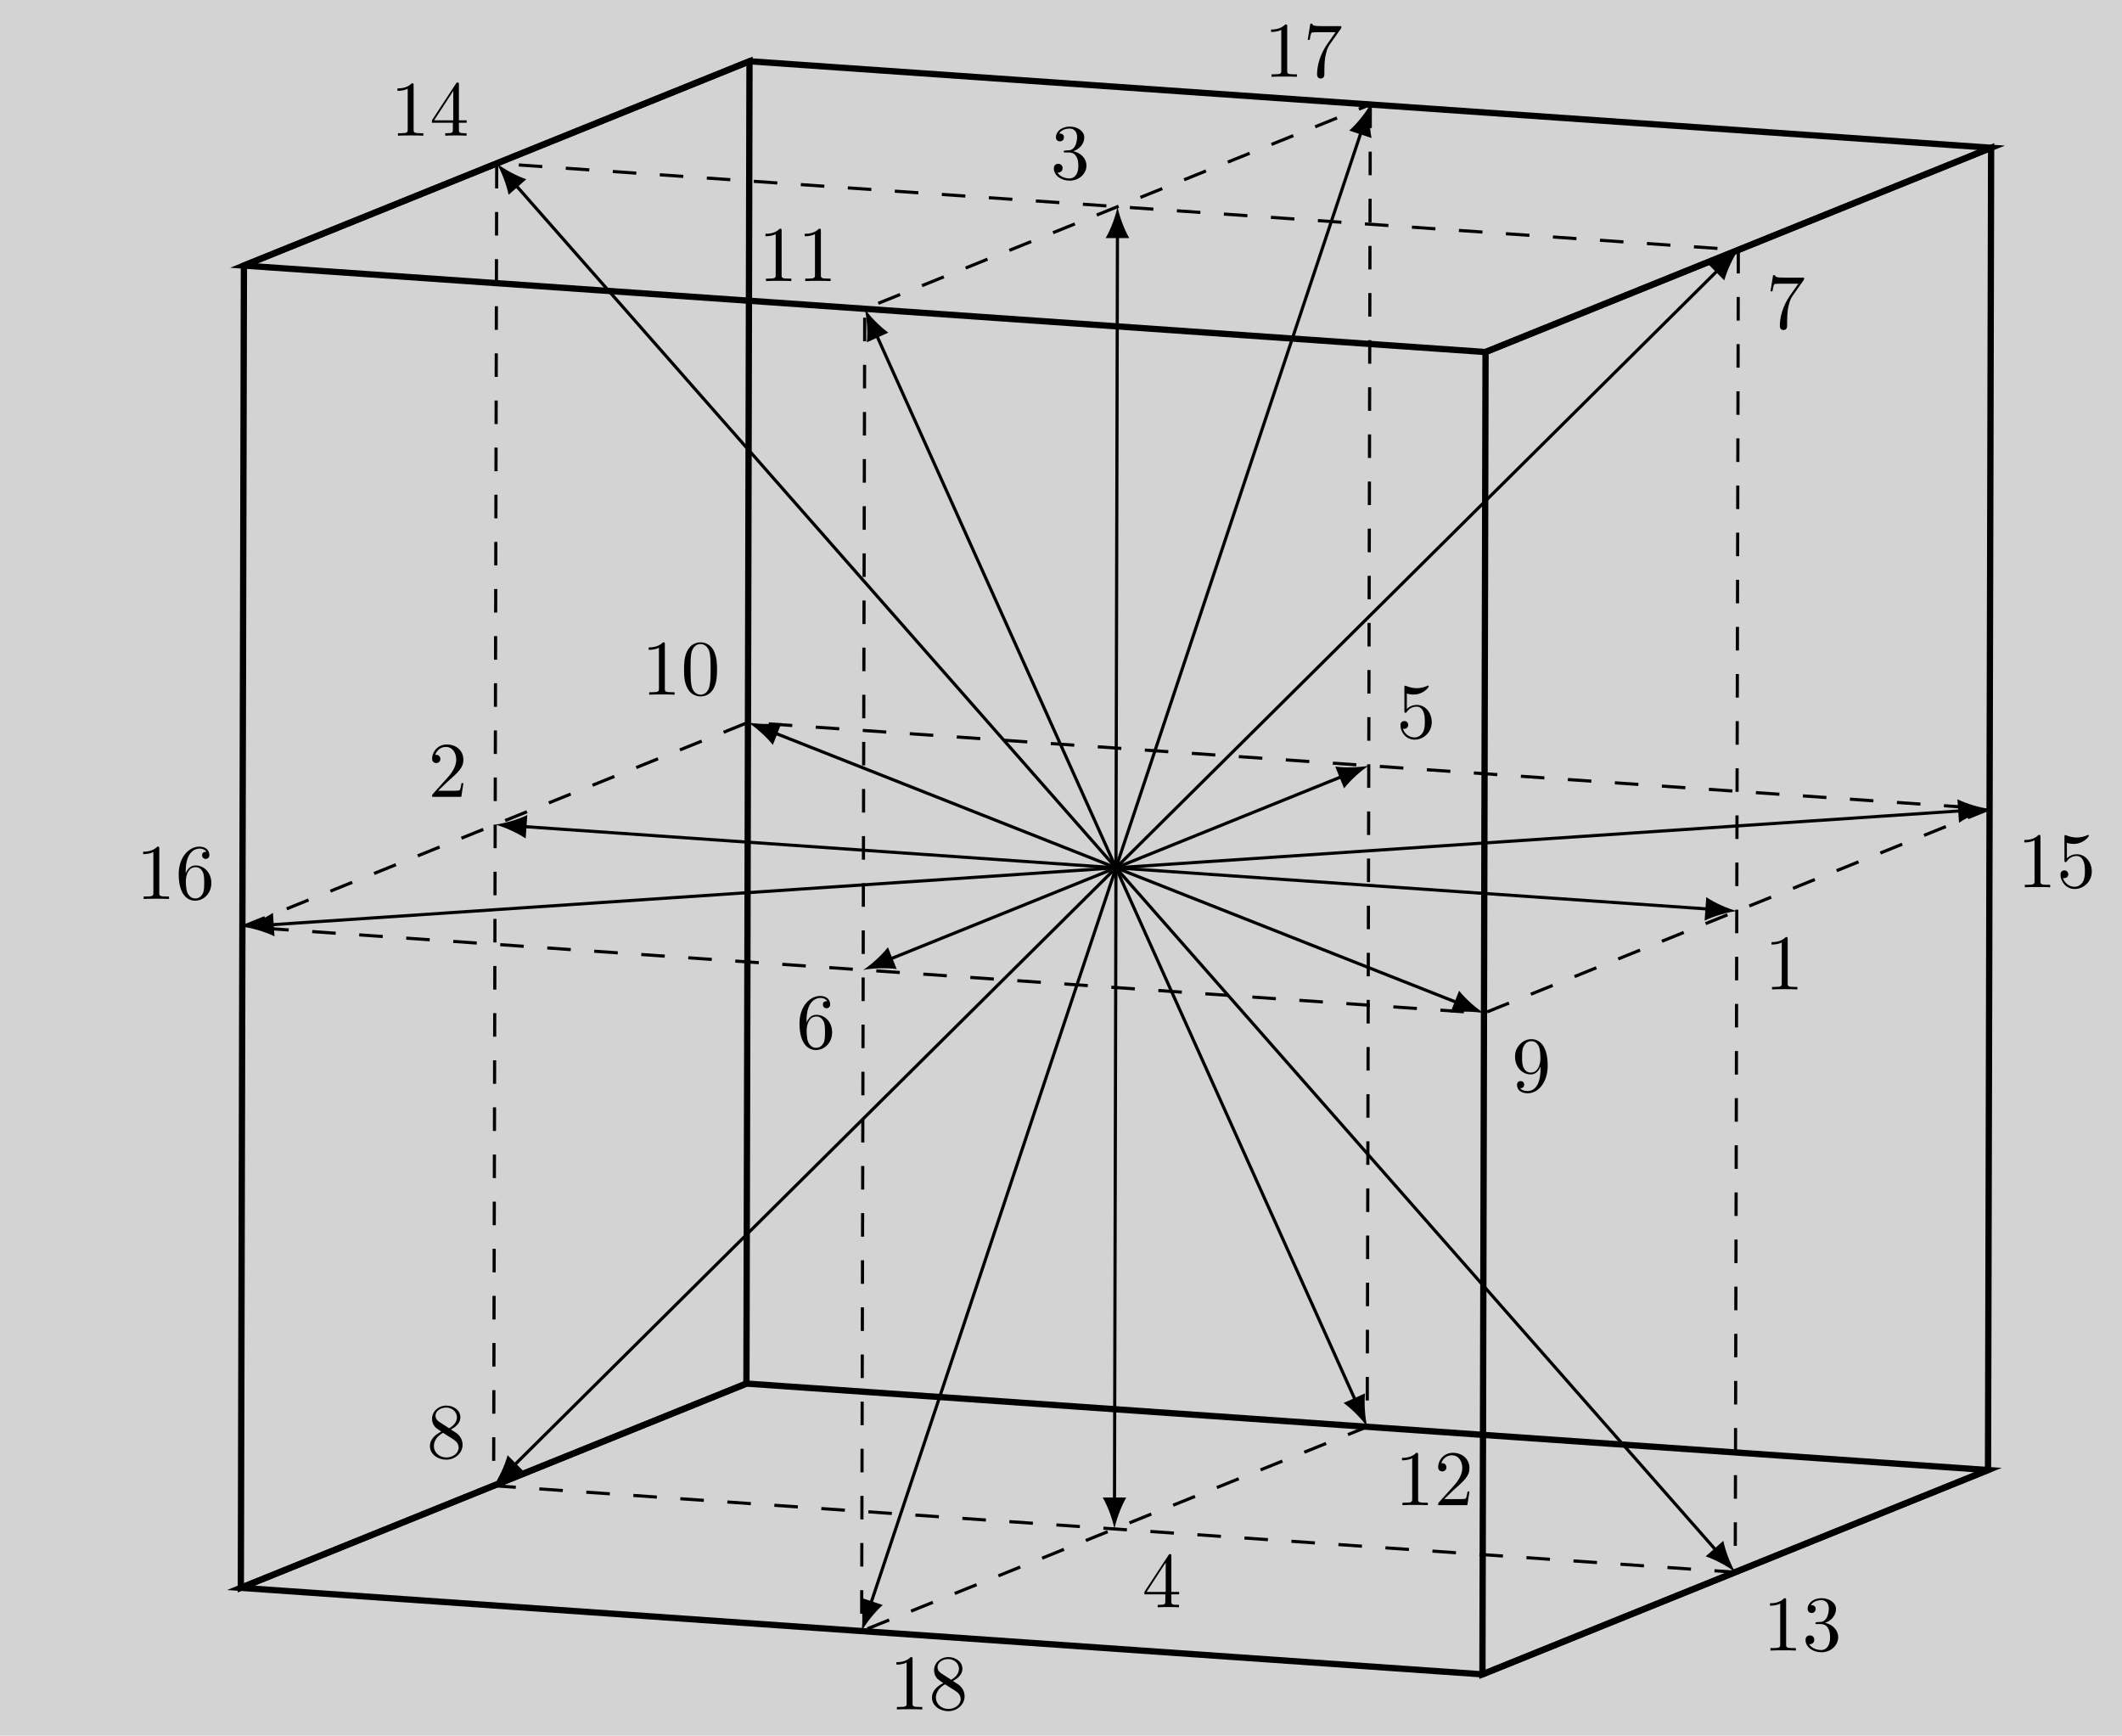
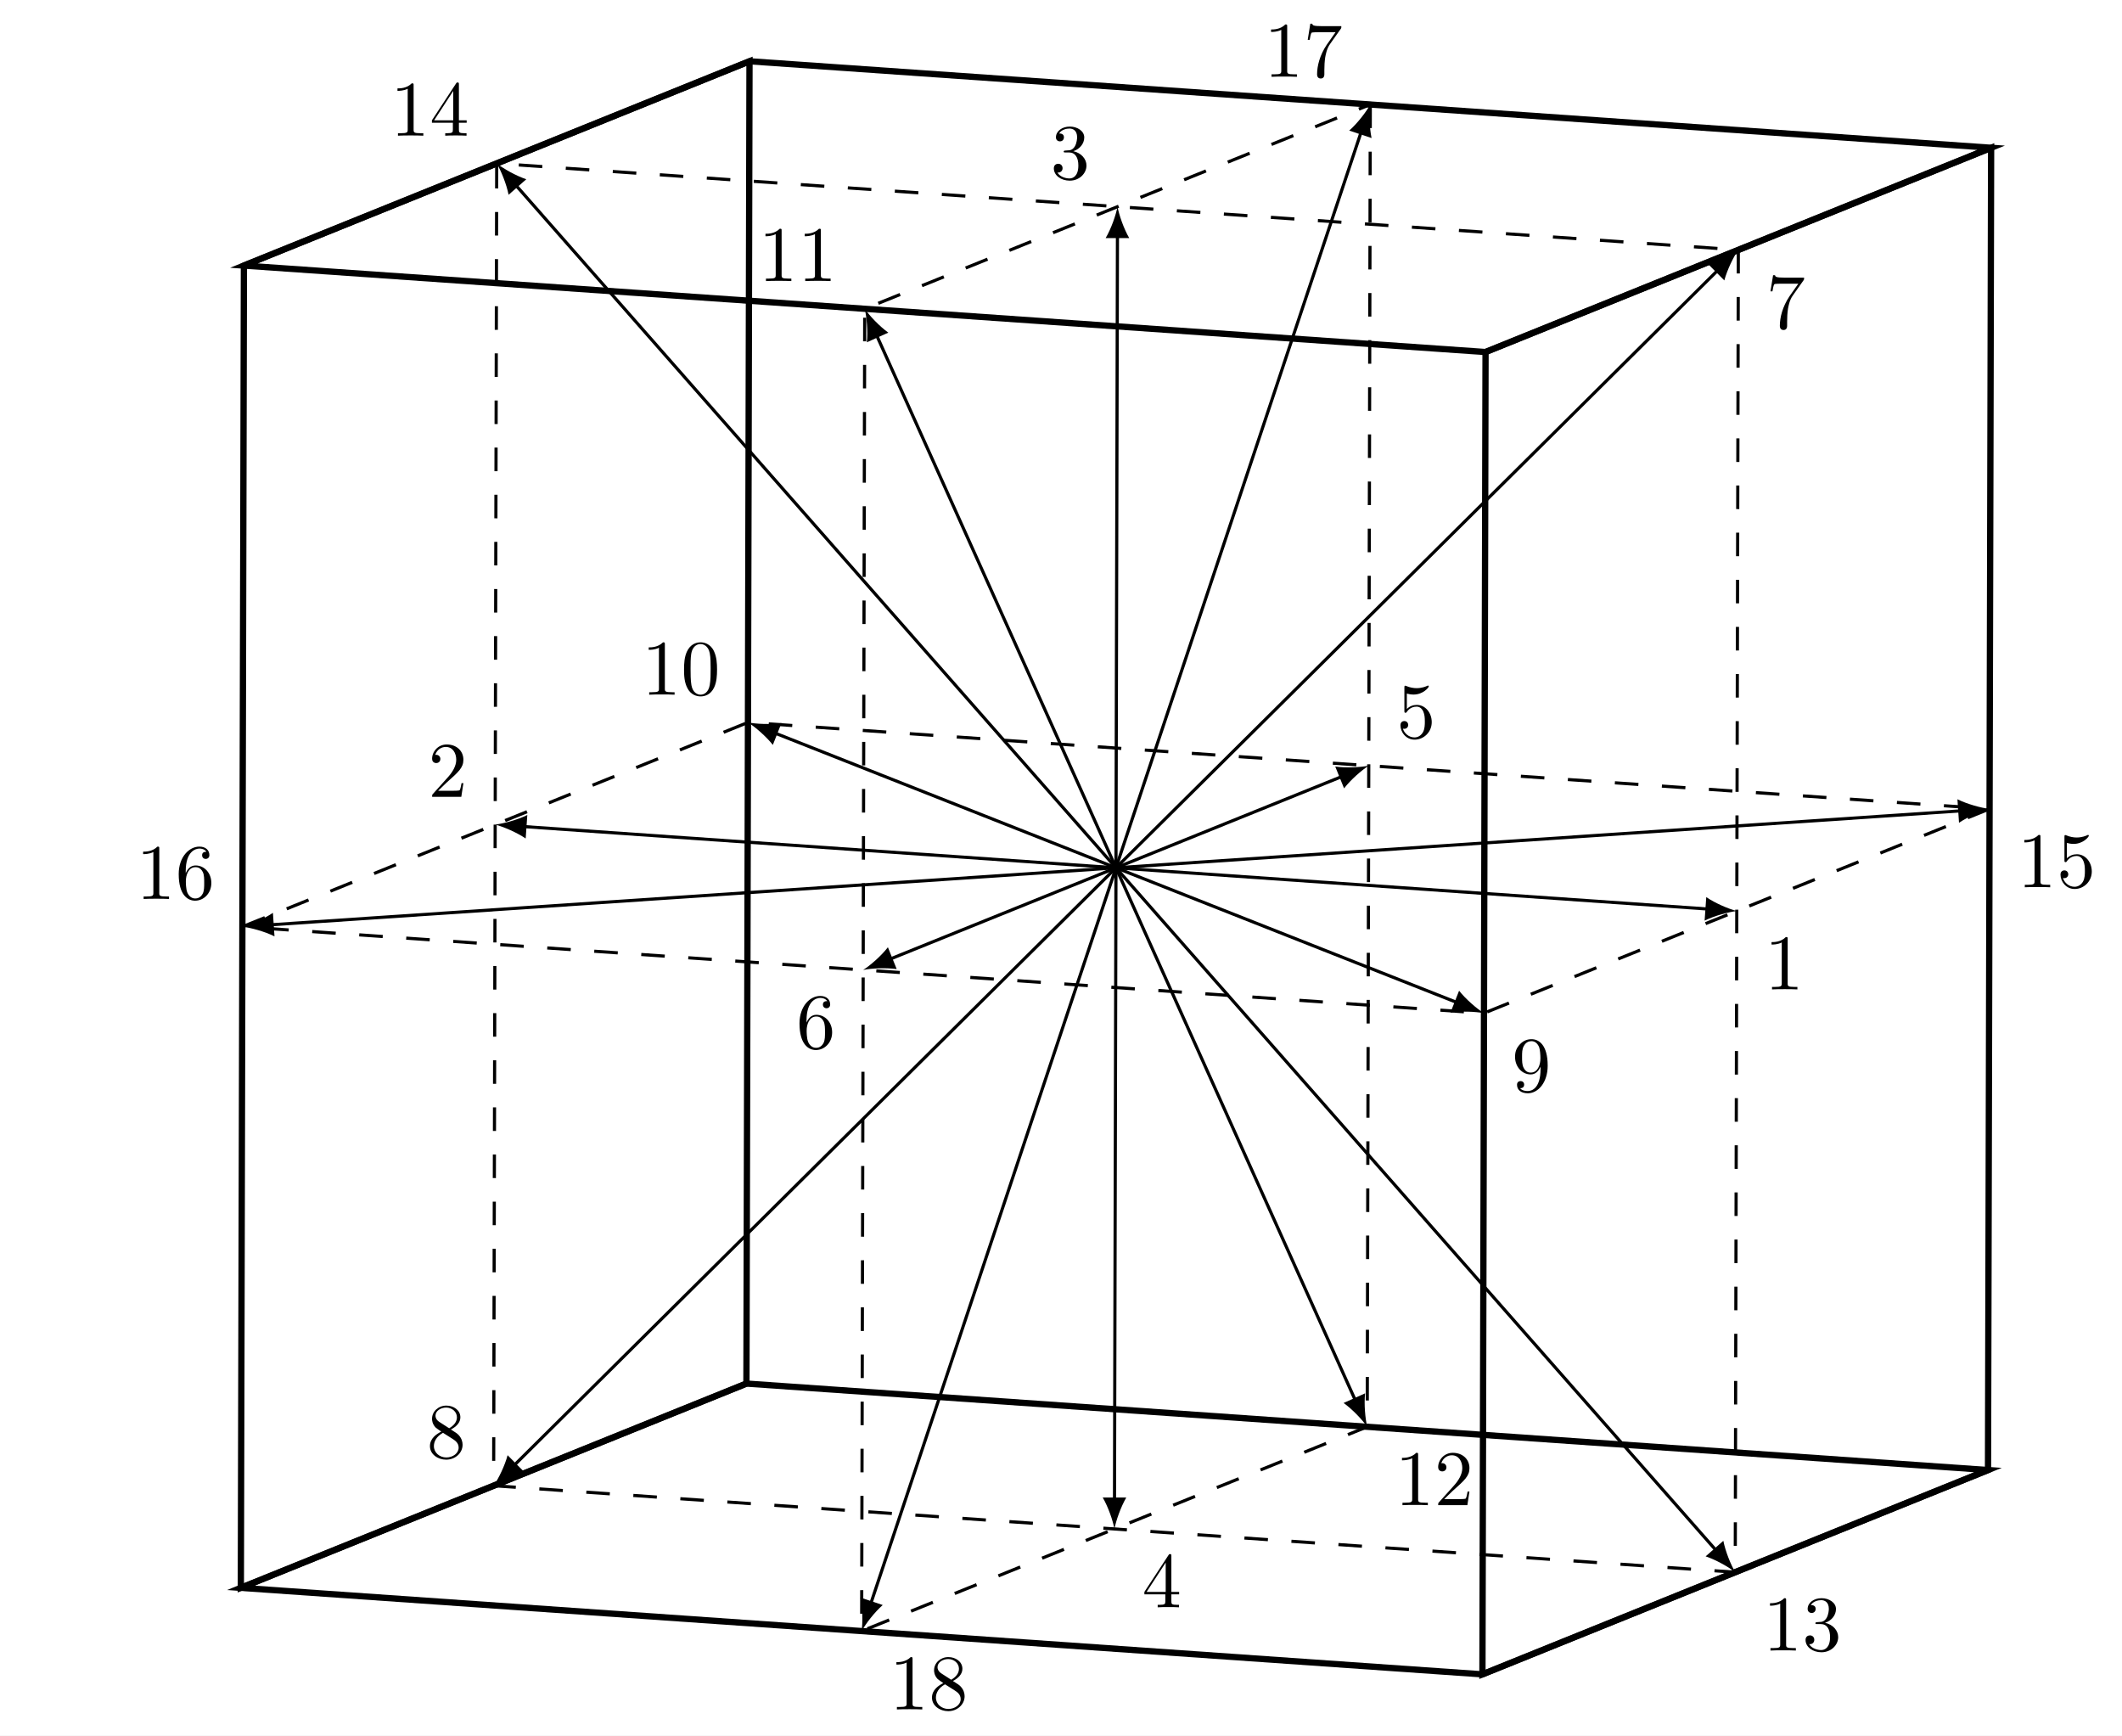
<svg xmlns="http://www.w3.org/2000/svg" xmlns:xlink="http://www.w3.org/1999/xlink" width="269.209" height="220.164" viewBox="0 0 269.209 220.164">
-   <rect width="100%" height="100%" fill="lightgray" />
+   <rect width="100%" height="100%" fill="white" />
  <defs>
    <g>
      <g id="glyph-0-0">
        <path d="M 2.938 -6.375 C 2.938 -6.625 2.938 -6.641 2.703 -6.641 C 2.078 -6 1.203 -6 0.891 -6 L 0.891 -5.688 C 1.094 -5.688 1.672 -5.688 2.188 -5.953 L 2.188 -0.781 C 2.188 -0.422 2.156 -0.312 1.266 -0.312 L 0.953 -0.312 L 0.953 0 C 1.297 -0.031 2.156 -0.031 2.562 -0.031 C 2.953 -0.031 3.828 -0.031 4.172 0 L 4.172 -0.312 L 3.859 -0.312 C 2.953 -0.312 2.938 -0.422 2.938 -0.781 Z M 2.938 -6.375 " />
      </g>
      <g id="glyph-0-1">
        <path d="M 1.266 -0.766 L 2.328 -1.797 C 3.875 -3.172 4.469 -3.703 4.469 -4.703 C 4.469 -5.844 3.578 -6.641 2.359 -6.641 C 1.234 -6.641 0.5 -5.719 0.5 -4.828 C 0.5 -4.281 1 -4.281 1.031 -4.281 C 1.203 -4.281 1.547 -4.391 1.547 -4.812 C 1.547 -5.062 1.359 -5.328 1.016 -5.328 C 0.938 -5.328 0.922 -5.328 0.891 -5.312 C 1.109 -5.969 1.656 -6.328 2.234 -6.328 C 3.141 -6.328 3.562 -5.516 3.562 -4.703 C 3.562 -3.906 3.078 -3.125 2.516 -2.5 L 0.609 -0.375 C 0.5 -0.266 0.5 -0.234 0.5 0 L 4.203 0 L 4.469 -1.734 L 4.234 -1.734 C 4.172 -1.438 4.109 -1 4 -0.844 C 3.938 -0.766 3.281 -0.766 3.062 -0.766 Z M 1.266 -0.766 " />
      </g>
      <g id="glyph-0-2">
        <path d="M 2.891 -3.516 C 3.703 -3.781 4.281 -4.469 4.281 -5.266 C 4.281 -6.078 3.406 -6.641 2.453 -6.641 C 1.453 -6.641 0.688 -6.047 0.688 -5.281 C 0.688 -4.953 0.906 -4.766 1.203 -4.766 C 1.5 -4.766 1.703 -4.984 1.703 -5.281 C 1.703 -5.766 1.234 -5.766 1.094 -5.766 C 1.391 -6.266 2.047 -6.391 2.406 -6.391 C 2.828 -6.391 3.375 -6.172 3.375 -5.281 C 3.375 -5.156 3.344 -4.578 3.094 -4.141 C 2.797 -3.656 2.453 -3.625 2.203 -3.625 C 2.125 -3.609 1.891 -3.594 1.812 -3.594 C 1.734 -3.578 1.672 -3.562 1.672 -3.469 C 1.672 -3.359 1.734 -3.359 1.906 -3.359 L 2.344 -3.359 C 3.156 -3.359 3.531 -2.688 3.531 -1.703 C 3.531 -0.344 2.844 -0.062 2.406 -0.062 C 1.969 -0.062 1.219 -0.234 0.875 -0.812 C 1.219 -0.766 1.531 -0.984 1.531 -1.359 C 1.531 -1.719 1.266 -1.922 0.984 -1.922 C 0.734 -1.922 0.422 -1.781 0.422 -1.344 C 0.422 -0.438 1.344 0.219 2.438 0.219 C 3.656 0.219 4.562 -0.688 4.562 -1.703 C 4.562 -2.516 3.922 -3.297 2.891 -3.516 Z M 2.891 -3.516 " />
      </g>
      <g id="glyph-0-3">
        <path d="M 2.938 -1.641 L 2.938 -0.781 C 2.938 -0.422 2.906 -0.312 2.172 -0.312 L 1.969 -0.312 L 1.969 0 C 2.375 -0.031 2.891 -0.031 3.312 -0.031 C 3.734 -0.031 4.25 -0.031 4.672 0 L 4.672 -0.312 L 4.453 -0.312 C 3.719 -0.312 3.703 -0.422 3.703 -0.781 L 3.703 -1.641 L 4.688 -1.641 L 4.688 -1.953 L 3.703 -1.953 L 3.703 -6.484 C 3.703 -6.688 3.703 -6.75 3.531 -6.75 C 3.453 -6.75 3.422 -6.75 3.344 -6.625 L 0.281 -1.953 L 0.281 -1.641 Z M 2.984 -1.953 L 0.562 -1.953 L 2.984 -5.672 Z M 2.984 -1.953 " />
      </g>
      <g id="glyph-0-4">
        <path d="M 4.469 -2 C 4.469 -3.188 3.656 -4.188 2.578 -4.188 C 2.109 -4.188 1.672 -4.031 1.312 -3.672 L 1.312 -5.625 C 1.516 -5.562 1.844 -5.5 2.156 -5.5 C 3.391 -5.5 4.094 -6.406 4.094 -6.531 C 4.094 -6.594 4.062 -6.641 3.984 -6.641 C 3.984 -6.641 3.953 -6.641 3.906 -6.609 C 3.703 -6.516 3.219 -6.312 2.547 -6.312 C 2.156 -6.312 1.688 -6.391 1.219 -6.594 C 1.141 -6.625 1.125 -6.625 1.109 -6.625 C 1 -6.625 1 -6.547 1 -6.391 L 1 -3.438 C 1 -3.266 1 -3.188 1.141 -3.188 C 1.219 -3.188 1.234 -3.203 1.281 -3.266 C 1.391 -3.422 1.75 -3.969 2.562 -3.969 C 3.078 -3.969 3.328 -3.516 3.406 -3.328 C 3.562 -2.953 3.594 -2.578 3.594 -2.078 C 3.594 -1.719 3.594 -1.125 3.344 -0.703 C 3.109 -0.312 2.734 -0.062 2.281 -0.062 C 1.562 -0.062 0.984 -0.594 0.812 -1.172 C 0.844 -1.172 0.875 -1.156 0.984 -1.156 C 1.312 -1.156 1.484 -1.406 1.484 -1.641 C 1.484 -1.891 1.312 -2.141 0.984 -2.141 C 0.844 -2.141 0.5 -2.062 0.5 -1.609 C 0.5 -0.75 1.188 0.219 2.297 0.219 C 3.453 0.219 4.469 -0.734 4.469 -2 Z M 4.469 -2 " />
      </g>
      <g id="glyph-0-5">
        <path d="M 1.312 -3.266 L 1.312 -3.516 C 1.312 -6.031 2.547 -6.391 3.062 -6.391 C 3.297 -6.391 3.719 -6.328 3.938 -5.984 C 3.781 -5.984 3.391 -5.984 3.391 -5.547 C 3.391 -5.234 3.625 -5.078 3.844 -5.078 C 4 -5.078 4.312 -5.172 4.312 -5.562 C 4.312 -6.156 3.875 -6.641 3.047 -6.641 C 1.766 -6.641 0.422 -5.359 0.422 -3.156 C 0.422 -0.484 1.578 0.219 2.5 0.219 C 3.609 0.219 4.562 -0.719 4.562 -2.031 C 4.562 -3.297 3.672 -4.25 2.562 -4.25 C 1.891 -4.25 1.516 -3.75 1.312 -3.266 Z M 2.5 -0.062 C 1.875 -0.062 1.578 -0.656 1.516 -0.812 C 1.328 -1.281 1.328 -2.078 1.328 -2.25 C 1.328 -3.031 1.656 -4.031 2.547 -4.031 C 2.719 -4.031 3.172 -4.031 3.484 -3.406 C 3.656 -3.047 3.656 -2.531 3.656 -2.047 C 3.656 -1.562 3.656 -1.062 3.484 -0.703 C 3.188 -0.109 2.734 -0.062 2.5 -0.062 Z M 2.5 -0.062 " />
      </g>
      <g id="glyph-0-6">
        <path d="M 3.656 -3.172 L 3.656 -2.844 C 3.656 -0.516 2.625 -0.062 2.047 -0.062 C 1.875 -0.062 1.328 -0.078 1.062 -0.422 C 1.5 -0.422 1.578 -0.703 1.578 -0.875 C 1.578 -1.188 1.344 -1.328 1.125 -1.328 C 0.969 -1.328 0.672 -1.25 0.672 -0.859 C 0.672 -0.188 1.203 0.219 2.047 0.219 C 3.344 0.219 4.562 -1.141 4.562 -3.281 C 4.562 -5.969 3.406 -6.641 2.516 -6.641 C 1.969 -6.641 1.484 -6.453 1.062 -6.016 C 0.641 -5.562 0.422 -5.141 0.422 -4.391 C 0.422 -3.156 1.297 -2.172 2.406 -2.172 C 3.016 -2.172 3.422 -2.594 3.656 -3.172 Z M 2.422 -2.406 C 2.266 -2.406 1.797 -2.406 1.5 -3.031 C 1.312 -3.406 1.312 -3.891 1.312 -4.391 C 1.312 -4.922 1.312 -5.391 1.531 -5.766 C 1.797 -6.266 2.172 -6.391 2.516 -6.391 C 2.984 -6.391 3.312 -6.047 3.484 -5.609 C 3.594 -5.281 3.641 -4.656 3.641 -4.203 C 3.641 -3.375 3.297 -2.406 2.422 -2.406 Z M 2.422 -2.406 " />
      </g>
      <g id="glyph-0-7">
        <path d="M 4.578 -3.188 C 4.578 -3.984 4.531 -4.781 4.188 -5.516 C 3.734 -6.484 2.906 -6.641 2.5 -6.641 C 1.891 -6.641 1.172 -6.375 0.75 -5.453 C 0.438 -4.766 0.391 -3.984 0.391 -3.188 C 0.391 -2.438 0.422 -1.547 0.844 -0.781 C 1.266 0.016 2 0.219 2.484 0.219 C 3.016 0.219 3.781 0.016 4.219 -0.938 C 4.531 -1.625 4.578 -2.406 4.578 -3.188 Z M 2.484 0 C 2.094 0 1.5 -0.25 1.328 -1.203 C 1.219 -1.797 1.219 -2.719 1.219 -3.312 C 1.219 -3.953 1.219 -4.609 1.297 -5.141 C 1.484 -6.328 2.234 -6.422 2.484 -6.422 C 2.812 -6.422 3.469 -6.234 3.656 -5.25 C 3.766 -4.688 3.766 -3.938 3.766 -3.312 C 3.766 -2.562 3.766 -1.891 3.656 -1.25 C 3.5 -0.297 2.938 0 2.484 0 Z M 2.484 0 " />
      </g>
      <g id="glyph-0-8">
        <path d="M 4.75 -6.078 C 4.828 -6.188 4.828 -6.203 4.828 -6.422 L 2.406 -6.422 C 1.203 -6.422 1.172 -6.547 1.141 -6.734 L 0.891 -6.734 L 0.562 -4.688 L 0.812 -4.688 C 0.844 -4.844 0.922 -5.469 1.062 -5.594 C 1.125 -5.656 1.906 -5.656 2.031 -5.656 L 4.094 -5.656 C 3.984 -5.5 3.203 -4.406 2.984 -4.078 C 2.078 -2.734 1.75 -1.344 1.75 -0.328 C 1.75 -0.234 1.75 0.219 2.219 0.219 C 2.672 0.219 2.672 -0.234 2.672 -0.328 L 2.672 -0.844 C 2.672 -1.391 2.703 -1.938 2.781 -2.469 C 2.828 -2.703 2.953 -3.562 3.406 -4.172 Z M 4.75 -6.078 " />
      </g>
      <g id="glyph-0-9">
        <path d="M 1.625 -4.562 C 1.172 -4.859 1.125 -5.188 1.125 -5.359 C 1.125 -5.969 1.781 -6.391 2.484 -6.391 C 3.203 -6.391 3.844 -5.875 3.844 -5.156 C 3.844 -4.578 3.453 -4.109 2.859 -3.766 Z M 3.078 -3.609 C 3.797 -3.984 4.281 -4.5 4.281 -5.156 C 4.281 -6.078 3.406 -6.641 2.5 -6.641 C 1.5 -6.641 0.688 -5.906 0.688 -4.969 C 0.688 -4.797 0.703 -4.344 1.125 -3.875 C 1.234 -3.766 1.609 -3.516 1.859 -3.344 C 1.281 -3.047 0.422 -2.5 0.422 -1.5 C 0.422 -0.453 1.438 0.219 2.484 0.219 C 3.609 0.219 4.562 -0.609 4.562 -1.672 C 4.562 -2.031 4.453 -2.484 4.062 -2.906 C 3.875 -3.109 3.719 -3.203 3.078 -3.609 Z M 2.078 -3.188 L 3.312 -2.406 C 3.594 -2.219 4.062 -1.922 4.062 -1.312 C 4.062 -0.578 3.312 -0.062 2.5 -0.062 C 1.641 -0.062 0.922 -0.672 0.922 -1.5 C 0.922 -2.078 1.234 -2.719 2.078 -3.188 Z M 2.078 -3.188 " />
      </g>
    </g>
    <clipPath id="clip-0">
      <path clip-rule="nonzero" d="M 176 7 L 264 7 L 264 220.164 L 176 220.164 Z M 176 7 " />
    </clipPath>
    <clipPath id="clip-1">
      <path clip-rule="nonzero" d="M 19 164 L 264 164 L 264 220.164 L 19 220.164 Z M 19 164 " />
    </clipPath>
  </defs>
  <path fill="none" stroke-width="0.399" stroke-linecap="butt" stroke-linejoin="miter" stroke="rgb(0%, 0%, 0%)" stroke-opacity="1" stroke-miterlimit="10" d="M -0.001 -0 L 75.183 -5.234 " transform="matrix(1, 0, 0, -1, 141.579, 110.082)" />
  <path fill-rule="nonzero" fill="rgb(0%, 0%, 0%)" fill-opacity="1" d="M 220.336 115.566 C 219.293 115.293 217.609 114.578 216.465 113.801 L 216.258 116.781 C 217.5 116.168 219.266 115.691 220.336 115.566 " />
  <g fill="rgb(0%, 0%, 0%)" fill-opacity="1">
    <use xlink:href="#glyph-0-0" x="223.856" y="125.507" />
  </g>
  <path fill="none" stroke-width="0.399" stroke-linecap="butt" stroke-linejoin="miter" stroke="rgb(0%, 0%, 0%)" stroke-opacity="1" stroke-miterlimit="10" d="M -0.001 -0 L -75.181 5.234 " transform="matrix(1, 0, 0, -1, 141.579, 110.082)" />
  <path fill-rule="nonzero" fill="rgb(0%, 0%, 0%)" fill-opacity="1" d="M 62.82 104.598 C 63.867 104.871 65.547 105.586 66.691 106.363 L 66.898 103.383 C 65.66 103.996 63.895 104.473 62.82 104.598 " />
  <g fill="rgb(0%, 0%, 0%)" fill-opacity="1">
    <use xlink:href="#glyph-0-1" x="54.32" y="101.077" />
  </g>
  <path fill="none" stroke-width="0.399" stroke-linecap="butt" stroke-linejoin="miter" stroke="rgb(0%, 0%, 0%)" stroke-opacity="1" stroke-miterlimit="10" d="M -0.001 -0 L 0.187 80.281 " transform="matrix(1, 0, 0, -1, 141.579, 110.082)" />
  <path fill-rule="nonzero" fill="rgb(0%, 0%, 0%)" fill-opacity="1" d="M 141.773 26.215 C 141.574 27.277 140.973 29.004 140.27 30.199 L 143.262 30.203 C 142.566 29.008 141.973 27.277 141.773 26.215 " />
  <g fill="rgb(0%, 0%, 0%)" fill-opacity="1">
    <use xlink:href="#glyph-0-2" x="133.274" y="22.697" />
  </g>
  <path fill="none" stroke-width="0.399" stroke-linecap="butt" stroke-linejoin="miter" stroke="rgb(0%, 0%, 0%)" stroke-opacity="1" stroke-miterlimit="10" d="M -0.001 -0 L -0.188 -80.281 " transform="matrix(1, 0, 0, -1, 141.579, 110.082)" />
  <path fill-rule="nonzero" fill="rgb(0%, 0%, 0%)" fill-opacity="1" d="M 141.383 193.949 C 141.586 192.887 142.188 191.16 142.887 189.965 L 139.898 189.961 C 140.594 191.156 141.188 192.887 141.383 193.949 " />
  <g fill="rgb(0%, 0%, 0%)" fill-opacity="1">
    <use xlink:href="#glyph-0-3" x="144.903" y="203.887" />
  </g>
  <path fill="none" stroke-width="0.399" stroke-linecap="butt" stroke-linejoin="miter" stroke="rgb(0%, 0%, 0%)" stroke-opacity="1" stroke-miterlimit="10" d="M -0.001 -0 L 28.745 11.613 " transform="matrix(1, 0, 0, -1, 141.579, 110.082)" />
  <path fill-rule="nonzero" fill="rgb(0%, 0%, 0%)" fill-opacity="1" d="M 173.648 97.125 C 172.59 97.34 170.766 97.43 169.395 97.234 L 170.516 100.004 C 171.363 98.91 172.738 97.707 173.648 97.125 " />
  <g fill="rgb(0%, 0%, 0%)" fill-opacity="1">
    <use xlink:href="#glyph-0-4" x="177.169" y="93.606" />
  </g>
  <path fill="none" stroke-width="0.399" stroke-linecap="butt" stroke-linejoin="miter" stroke="rgb(0%, 0%, 0%)" stroke-opacity="1" stroke-miterlimit="10" d="M -0.001 -0 L -28.747 -11.613 " transform="matrix(1, 0, 0, -1, 141.579, 110.082)" />
  <path fill-rule="nonzero" fill="rgb(0%, 0%, 0%)" fill-opacity="1" d="M 109.508 123.039 C 110.57 122.824 112.395 122.734 113.762 122.93 L 112.645 120.16 C 111.797 121.254 110.418 122.457 109.508 123.039 " />
  <g fill="rgb(0%, 0%, 0%)" fill-opacity="1">
    <use xlink:href="#glyph-0-5" x="101.008" y="132.978" />
  </g>
  <path fill="none" stroke-width="0.399" stroke-linecap="butt" stroke-linejoin="miter" stroke="rgb(0%, 0%, 0%)" stroke-opacity="1" stroke-miterlimit="10" d="M -0.001 -0 L 107.249 7.23 " transform="matrix(1, 0, 0, -1, 141.579, 110.082)" />
  <path fill-rule="nonzero" fill="rgb(0%, 0%, 0%)" fill-opacity="1" d="M 252.406 102.609 C 251.336 102.484 249.57 102.004 248.332 101.387 L 248.531 104.371 C 249.68 103.594 251.363 102.879 252.406 102.609 " />
  <g fill="rgb(0%, 0%, 0%)" fill-opacity="1">
    <use xlink:href="#glyph-0-0" x="255.926" y="112.55" />
    <use xlink:href="#glyph-0-4" x="260.907" y="112.55" />
  </g>
  <path fill="none" stroke-width="0.399" stroke-linecap="butt" stroke-linejoin="miter" stroke="rgb(0%, 0%, 0%)" stroke-opacity="1" stroke-miterlimit="10" d="M -0.001 -0 L 43.355 -17.125 " transform="matrix(1, 0, 0, -1, 141.579, 110.082)" />
  <path fill-rule="nonzero" fill="rgb(0%, 0%, 0%)" fill-opacity="1" d="M 188.266 128.523 C 187.352 127.949 185.965 126.758 185.109 125.672 L 184.012 128.449 C 185.379 128.238 187.207 128.32 188.266 128.523 " />
  <g fill="rgb(0%, 0%, 0%)" fill-opacity="1">
    <use xlink:href="#glyph-0-6" x="191.786" y="138.463" />
  </g>
  <path fill="none" stroke-width="0.399" stroke-linecap="butt" stroke-linejoin="miter" stroke="rgb(0%, 0%, 0%)" stroke-opacity="1" stroke-miterlimit="10" d="M -0.001 -0 L -43.352 17.125 " transform="matrix(1, 0, 0, -1, 141.579, 110.082)" />
  <path fill-rule="nonzero" fill="rgb(0%, 0%, 0%)" fill-opacity="1" d="M 94.891 91.641 C 95.805 92.215 97.191 93.406 98.047 94.492 L 99.145 91.715 C 97.777 91.926 95.953 91.844 94.891 91.641 " />
  <g fill="rgb(0%, 0%, 0%)" fill-opacity="1">
    <use xlink:href="#glyph-0-0" x="81.409" y="88.121" />
    <use xlink:href="#glyph-0-7" x="86.39" y="88.121" />
  </g>
  <path fill="none" stroke-width="0.399" stroke-linecap="butt" stroke-linejoin="miter" stroke="rgb(0%, 0%, 0%)" stroke-opacity="1" stroke-miterlimit="10" d="M -0.001 -0 L -107.251 -7.231 " transform="matrix(1, 0, 0, -1, 141.579, 110.082)" />
  <path fill-rule="nonzero" fill="rgb(0%, 0%, 0%)" fill-opacity="1" d="M 30.75 117.555 C 31.824 117.68 33.586 118.16 34.824 118.777 L 34.625 115.793 C 33.48 116.57 31.797 117.285 30.75 117.555 " />
  <g fill="rgb(0%, 0%, 0%)" fill-opacity="1">
    <use xlink:href="#glyph-0-0" x="17.269" y="114.034" />
    <use xlink:href="#glyph-0-5" x="22.25" y="114.034" />
  </g>
  <path fill="none" stroke-width="0.399" stroke-linecap="butt" stroke-linejoin="miter" stroke="rgb(0%, 0%, 0%)" stroke-opacity="1" stroke-miterlimit="10" d="M -0.001 -0 L 76.409 75.855 " transform="matrix(1, 0, 0, -1, 141.579, 110.082)" />
  <path fill-rule="nonzero" fill="rgb(0%, 0%, 0%)" fill-opacity="1" d="M 220.535 31.699 C 219.641 32.309 217.992 33.102 216.652 33.449 L 218.758 35.57 C 219.117 34.23 219.918 32.59 220.535 31.699 " />
  <g fill="rgb(0%, 0%, 0%)" fill-opacity="1">
    <use xlink:href="#glyph-0-8" x="224.052" y="41.642" />
  </g>
  <path fill="none" stroke-width="0.399" stroke-linecap="butt" stroke-linejoin="miter" stroke="rgb(0%, 0%, 0%)" stroke-opacity="1" stroke-miterlimit="10" d="M -0.001 -0 L -76.196 86.656 " transform="matrix(1, 0, 0, -1, 141.579, 110.082)" />
  <path fill-rule="nonzero" fill="rgb(0%, 0%, 0%)" fill-opacity="1" d="M 63.016 20.73 C 63.566 21.66 64.258 23.352 64.523 24.711 L 66.77 22.738 C 65.457 22.301 63.867 21.398 63.016 20.73 " />
  <g fill="rgb(0%, 0%, 0%)" fill-opacity="1">
    <use xlink:href="#glyph-0-0" x="49.535" y="17.212" />
    <use xlink:href="#glyph-0-3" x="54.516" y="17.212" />
  </g>
  <path fill="none" stroke-width="0.399" stroke-linecap="butt" stroke-linejoin="miter" stroke="rgb(0%, 0%, 0%)" stroke-opacity="1" stroke-miterlimit="10" d="M -0.001 -0 L 31.132 93.422 " transform="matrix(1, 0, 0, -1, 141.579, 110.082)" />
  <path fill-rule="nonzero" fill="rgb(0%, 0%, 0%)" fill-opacity="1" d="M 173.844 13.258 C 173.32 14.203 172.207 15.652 171.168 16.566 L 174.004 17.512 C 173.719 16.156 173.699 14.332 173.844 13.258 " />
  <g fill="rgb(0%, 0%, 0%)" fill-opacity="1">
    <use xlink:href="#glyph-0-0" x="160.362" y="9.741" />
    <use xlink:href="#glyph-0-8" x="165.343" y="9.741" />
  </g>
  <path fill="none" stroke-width="0.399" stroke-linecap="butt" stroke-linejoin="miter" stroke="rgb(0%, 0%, 0%)" stroke-opacity="1" stroke-miterlimit="10" d="M -0.001 -0 L -30.403 67.637 " transform="matrix(1, 0, 0, -1, 141.579, 110.082)" />
  <path fill-rule="nonzero" fill="rgb(0%, 0%, 0%)" fill-opacity="1" d="M 109.703 39.172 C 109.957 40.223 110.121 42.043 109.977 43.418 L 112.699 42.195 C 111.574 41.391 110.32 40.059 109.703 39.172 " />
  <g fill="rgb(0%, 0%, 0%)" fill-opacity="1">
    <use xlink:href="#glyph-0-0" x="96.222" y="35.654" />
    <use xlink:href="#glyph-0-0" x="101.203" y="35.654" />
  </g>
  <path fill="none" stroke-width="0.399" stroke-linecap="butt" stroke-linejoin="miter" stroke="rgb(0%, 0%, 0%)" stroke-opacity="1" stroke-miterlimit="10" d="M -0.001 -0 L 76.194 -86.656 " transform="matrix(1, 0, 0, -1, 141.579, 110.082)" />
  <path fill-rule="nonzero" fill="rgb(0%, 0%, 0%)" fill-opacity="1" d="M 220.141 199.434 C 219.59 198.504 218.898 196.812 218.633 195.453 L 216.387 197.426 C 217.703 197.863 219.289 198.766 220.141 199.434 " />
  <g fill="rgb(0%, 0%, 0%)" fill-opacity="1">
    <use xlink:href="#glyph-0-0" x="223.66" y="209.372" />
    <use xlink:href="#glyph-0-2" x="228.641" y="209.372" />
  </g>
  <path fill="none" stroke-width="0.399" stroke-linecap="butt" stroke-linejoin="miter" stroke="rgb(0%, 0%, 0%)" stroke-opacity="1" stroke-miterlimit="10" d="M -0.001 -0 L -76.411 -75.856 " transform="matrix(1, 0, 0, -1, 141.579, 110.082)" />
  <path fill-rule="nonzero" fill="rgb(0%, 0%, 0%)" fill-opacity="1" d="M 62.625 188.465 C 63.52 187.855 65.164 187.062 66.504 186.715 L 64.398 184.594 C 64.043 185.934 63.238 187.574 62.625 188.465 " />
  <g fill="rgb(0%, 0%, 0%)" fill-opacity="1">
    <use xlink:href="#glyph-0-9" x="54.124" y="184.942" />
  </g>
  <path fill="none" stroke-width="0.399" stroke-linecap="butt" stroke-linejoin="miter" stroke="rgb(0%, 0%, 0%)" stroke-opacity="1" stroke-miterlimit="10" d="M -0.001 -0 L 30.405 -67.637 " transform="matrix(1, 0, 0, -1, 141.579, 110.082)" />
  <path fill-rule="nonzero" fill="rgb(0%, 0%, 0%)" fill-opacity="1" d="M 173.453 180.992 C 173.199 179.941 173.035 178.121 173.184 176.746 L 170.457 177.969 C 171.582 178.773 172.836 180.105 173.453 180.992 " />
  <g fill="rgb(0%, 0%, 0%)" fill-opacity="1">
    <use xlink:href="#glyph-0-0" x="176.973" y="190.931" />
    <use xlink:href="#glyph-0-1" x="181.954" y="190.931" />
  </g>
  <path fill="none" stroke-width="0.399" stroke-linecap="butt" stroke-linejoin="miter" stroke="rgb(0%, 0%, 0%)" stroke-opacity="1" stroke-miterlimit="10" d="M -0.001 -0 L -31.134 -93.422 " transform="matrix(1, 0, 0, -1, 141.579, 110.082)" />
  <path fill-rule="nonzero" fill="rgb(0%, 0%, 0%)" fill-opacity="1" d="M 109.312 206.906 C 109.836 205.961 110.949 204.512 111.988 203.598 L 109.156 202.652 C 109.438 204.008 109.461 205.832 109.312 206.906 " />
  <g fill="rgb(0%, 0%, 0%)" fill-opacity="1">
    <use xlink:href="#glyph-0-0" x="112.833" y="216.844" />
    <use xlink:href="#glyph-0-9" x="117.814" y="216.844" />
  </g>
  <path fill="none" stroke-width="0.797" stroke-linecap="butt" stroke-linejoin="miter" stroke="rgb(0%, 0%, 0%)" stroke-opacity="1" stroke-miterlimit="10" d="M -111.024 -91.336 L -46.884 -65.426 L -46.493 102.309 L -110.634 76.394 Z M -111.024 -91.336 " transform="matrix(1, 0, 0, -1, 141.579, 110.082)" />
  <g clip-path="url(#clip-0)">
    <path fill="none" stroke-width="0.797" stroke-linecap="butt" stroke-linejoin="miter" stroke="rgb(0%, 0%, 0%)" stroke-opacity="1" stroke-miterlimit="10" d="M 46.491 -102.309 L 110.632 -76.395 L 111.026 91.336 L 46.886 65.426 Z M 46.491 -102.309 " transform="matrix(1, 0, 0, -1, 141.579, 110.082)" />
  </g>
  <path fill="none" stroke-width="0.797" stroke-linecap="butt" stroke-linejoin="miter" stroke="rgb(0%, 0%, 0%)" stroke-opacity="1" stroke-miterlimit="10" d="M -110.634 76.394 L 46.886 65.426 L 111.026 91.336 L -46.493 102.309 Z M -110.634 76.394 " transform="matrix(1, 0, 0, -1, 141.579, 110.082)" />
  <g clip-path="url(#clip-1)">
    <path fill="none" stroke-width="0.797" stroke-linecap="butt" stroke-linejoin="miter" stroke="rgb(0%, 0%, 0%)" stroke-opacity="1" stroke-miterlimit="10" d="M -111.024 -91.336 L 46.491 -102.309 L 110.632 -76.395 L -46.884 -65.426 Z M -111.024 -91.336 " transform="matrix(1, 0, 0, -1, 141.579, 110.082)" />
  </g>
  <path fill="none" stroke-width="0.399" stroke-linecap="butt" stroke-linejoin="miter" stroke="rgb(0%, 0%, 0%)" stroke-opacity="1" stroke-dasharray="2.989 2.989" stroke-miterlimit="10" d="M 78.956 78.383 L 78.562 -89.352 L -78.954 -78.383 L -78.563 89.352 Z M 78.956 78.383 " transform="matrix(1, 0, 0, -1, 141.579, 110.082)" />
  <path fill="none" stroke-width="0.399" stroke-linecap="butt" stroke-linejoin="miter" stroke="rgb(0%, 0%, 0%)" stroke-opacity="1" stroke-dasharray="2.989 2.989" stroke-miterlimit="10" d="M 32.265 96.824 L 31.874 -70.91 L -32.267 -96.824 L -31.876 70.91 Z M 32.265 96.824 " transform="matrix(1, 0, 0, -1, 141.579, 110.082)" />
  <path fill="none" stroke-width="0.399" stroke-linecap="butt" stroke-linejoin="miter" stroke="rgb(0%, 0%, 0%)" stroke-opacity="1" stroke-dasharray="2.989 2.989" stroke-miterlimit="10" d="M 110.831 7.473 L 46.687 -18.441 L -110.829 -7.473 L -46.688 18.441 Z M 110.831 7.473 " transform="matrix(1, 0, 0, -1, 141.579, 110.082)" />
</svg>
